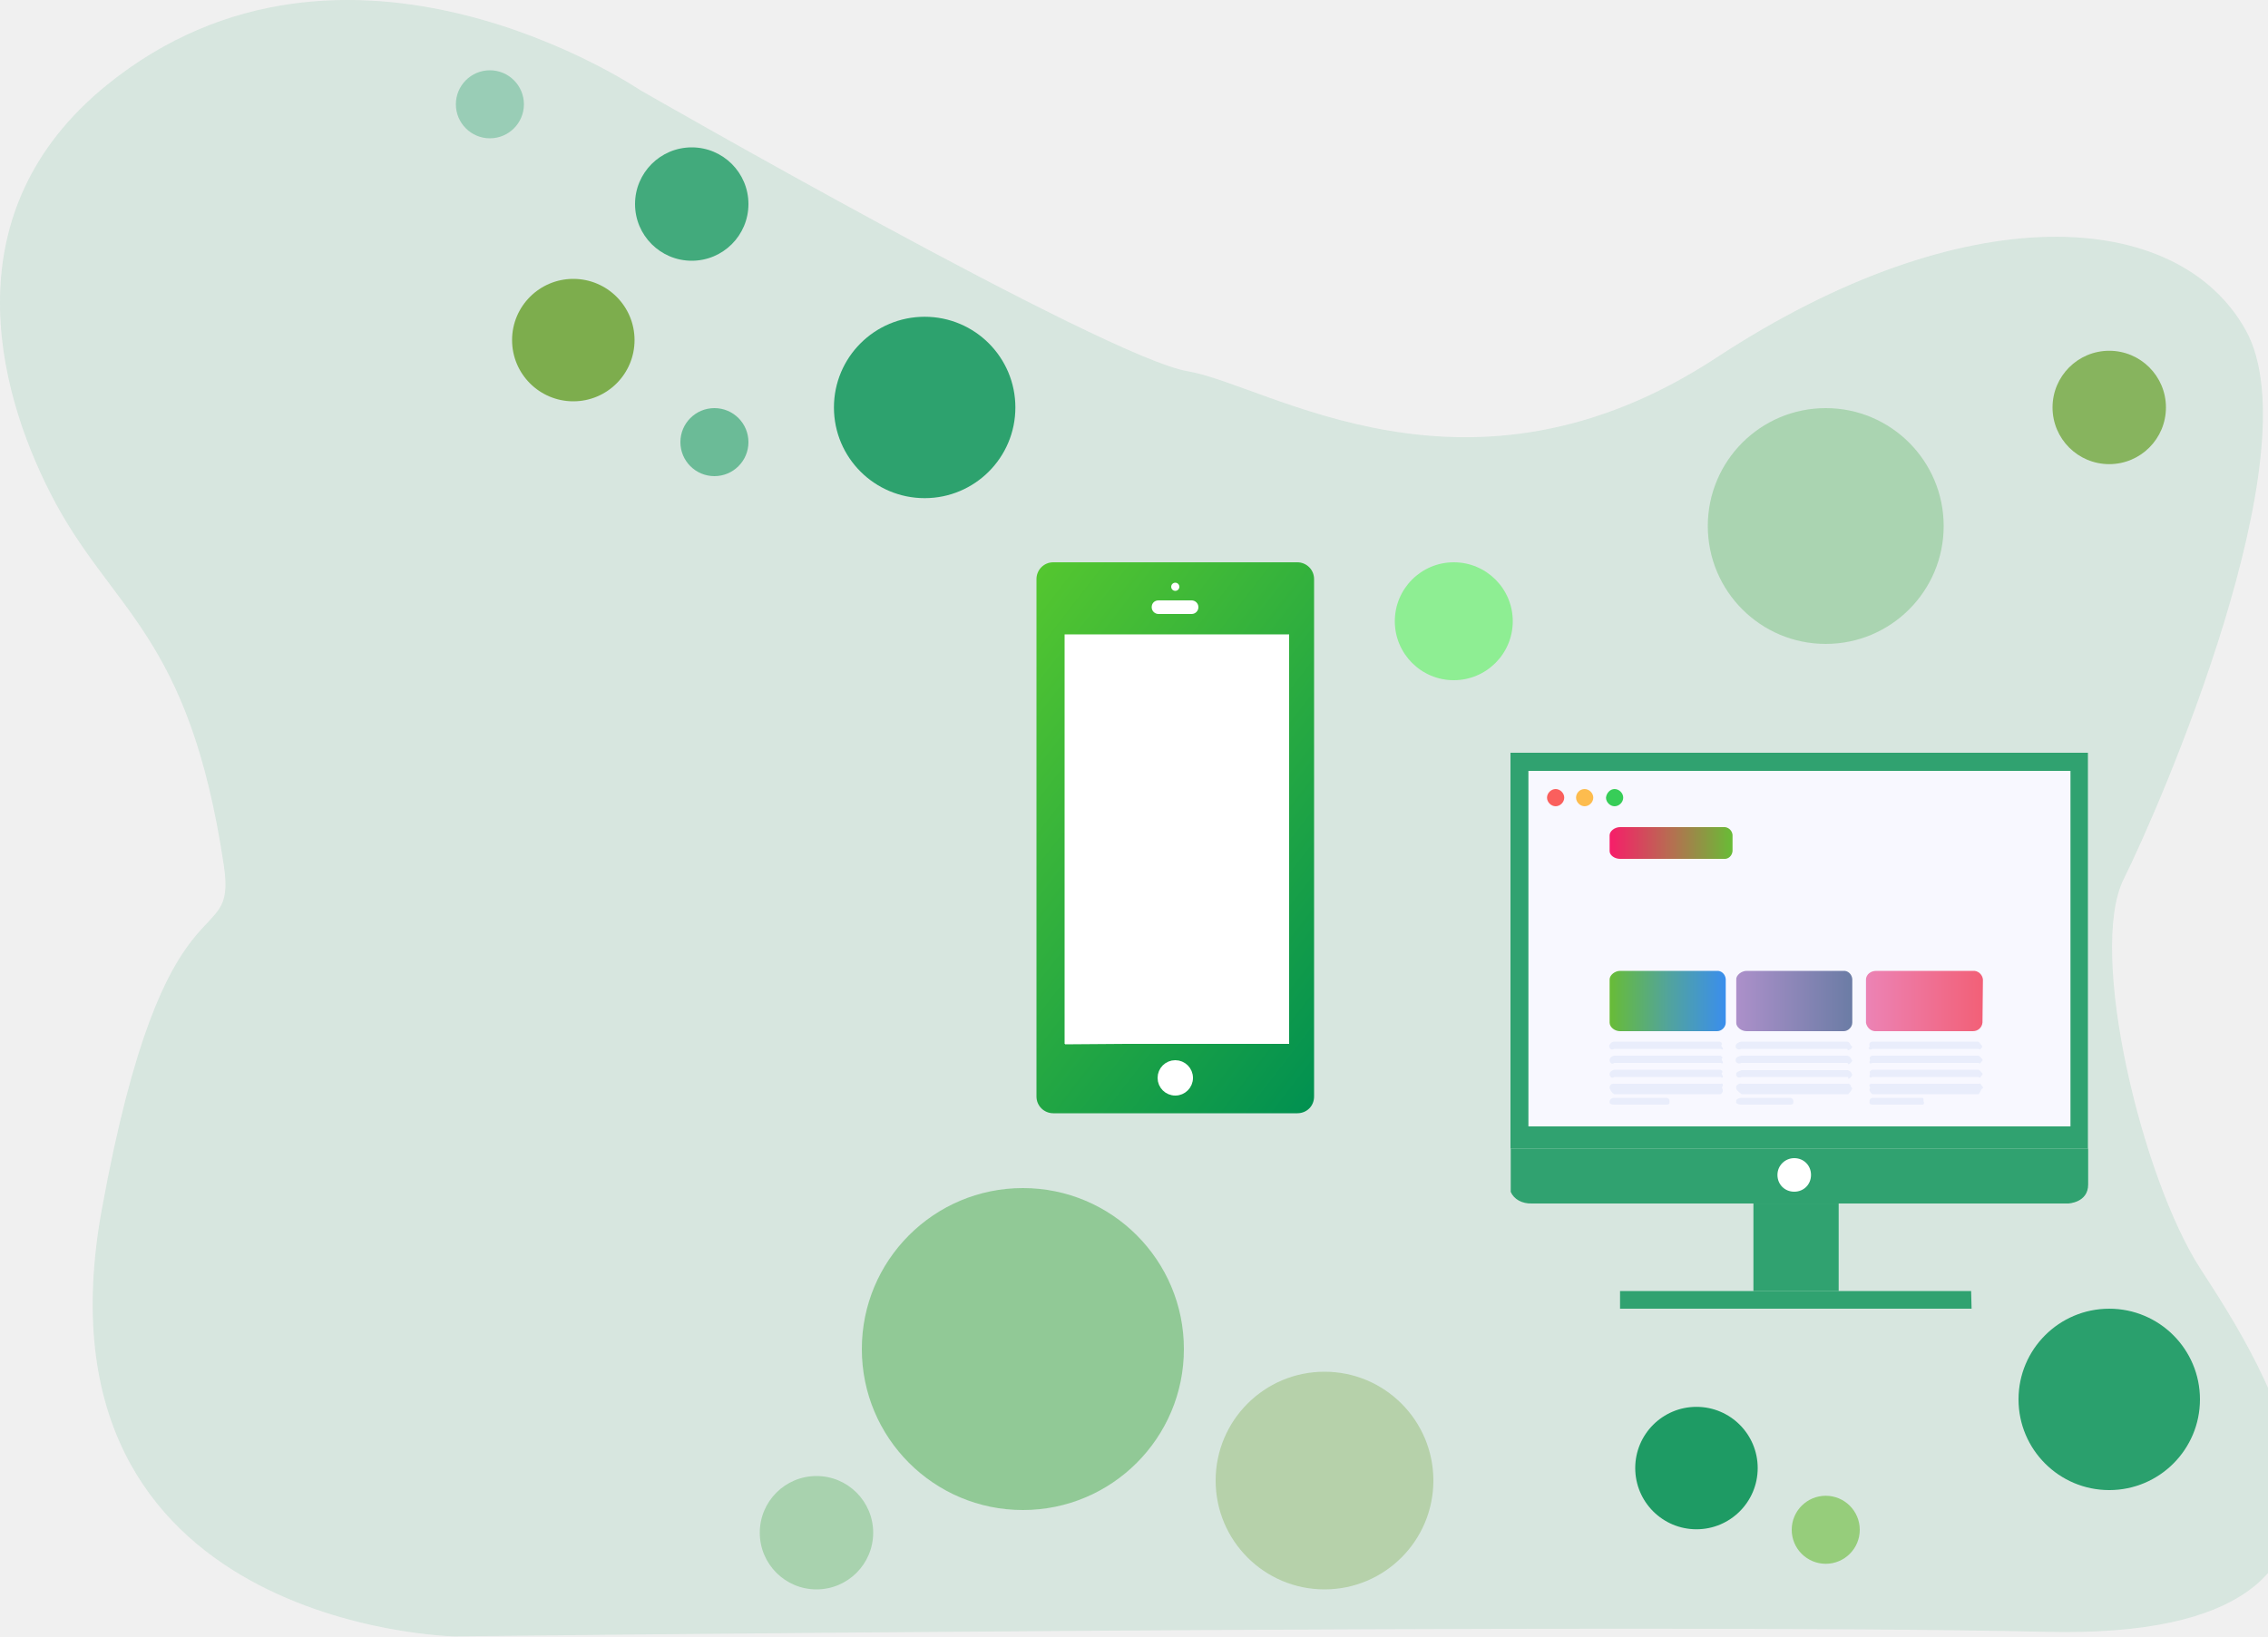
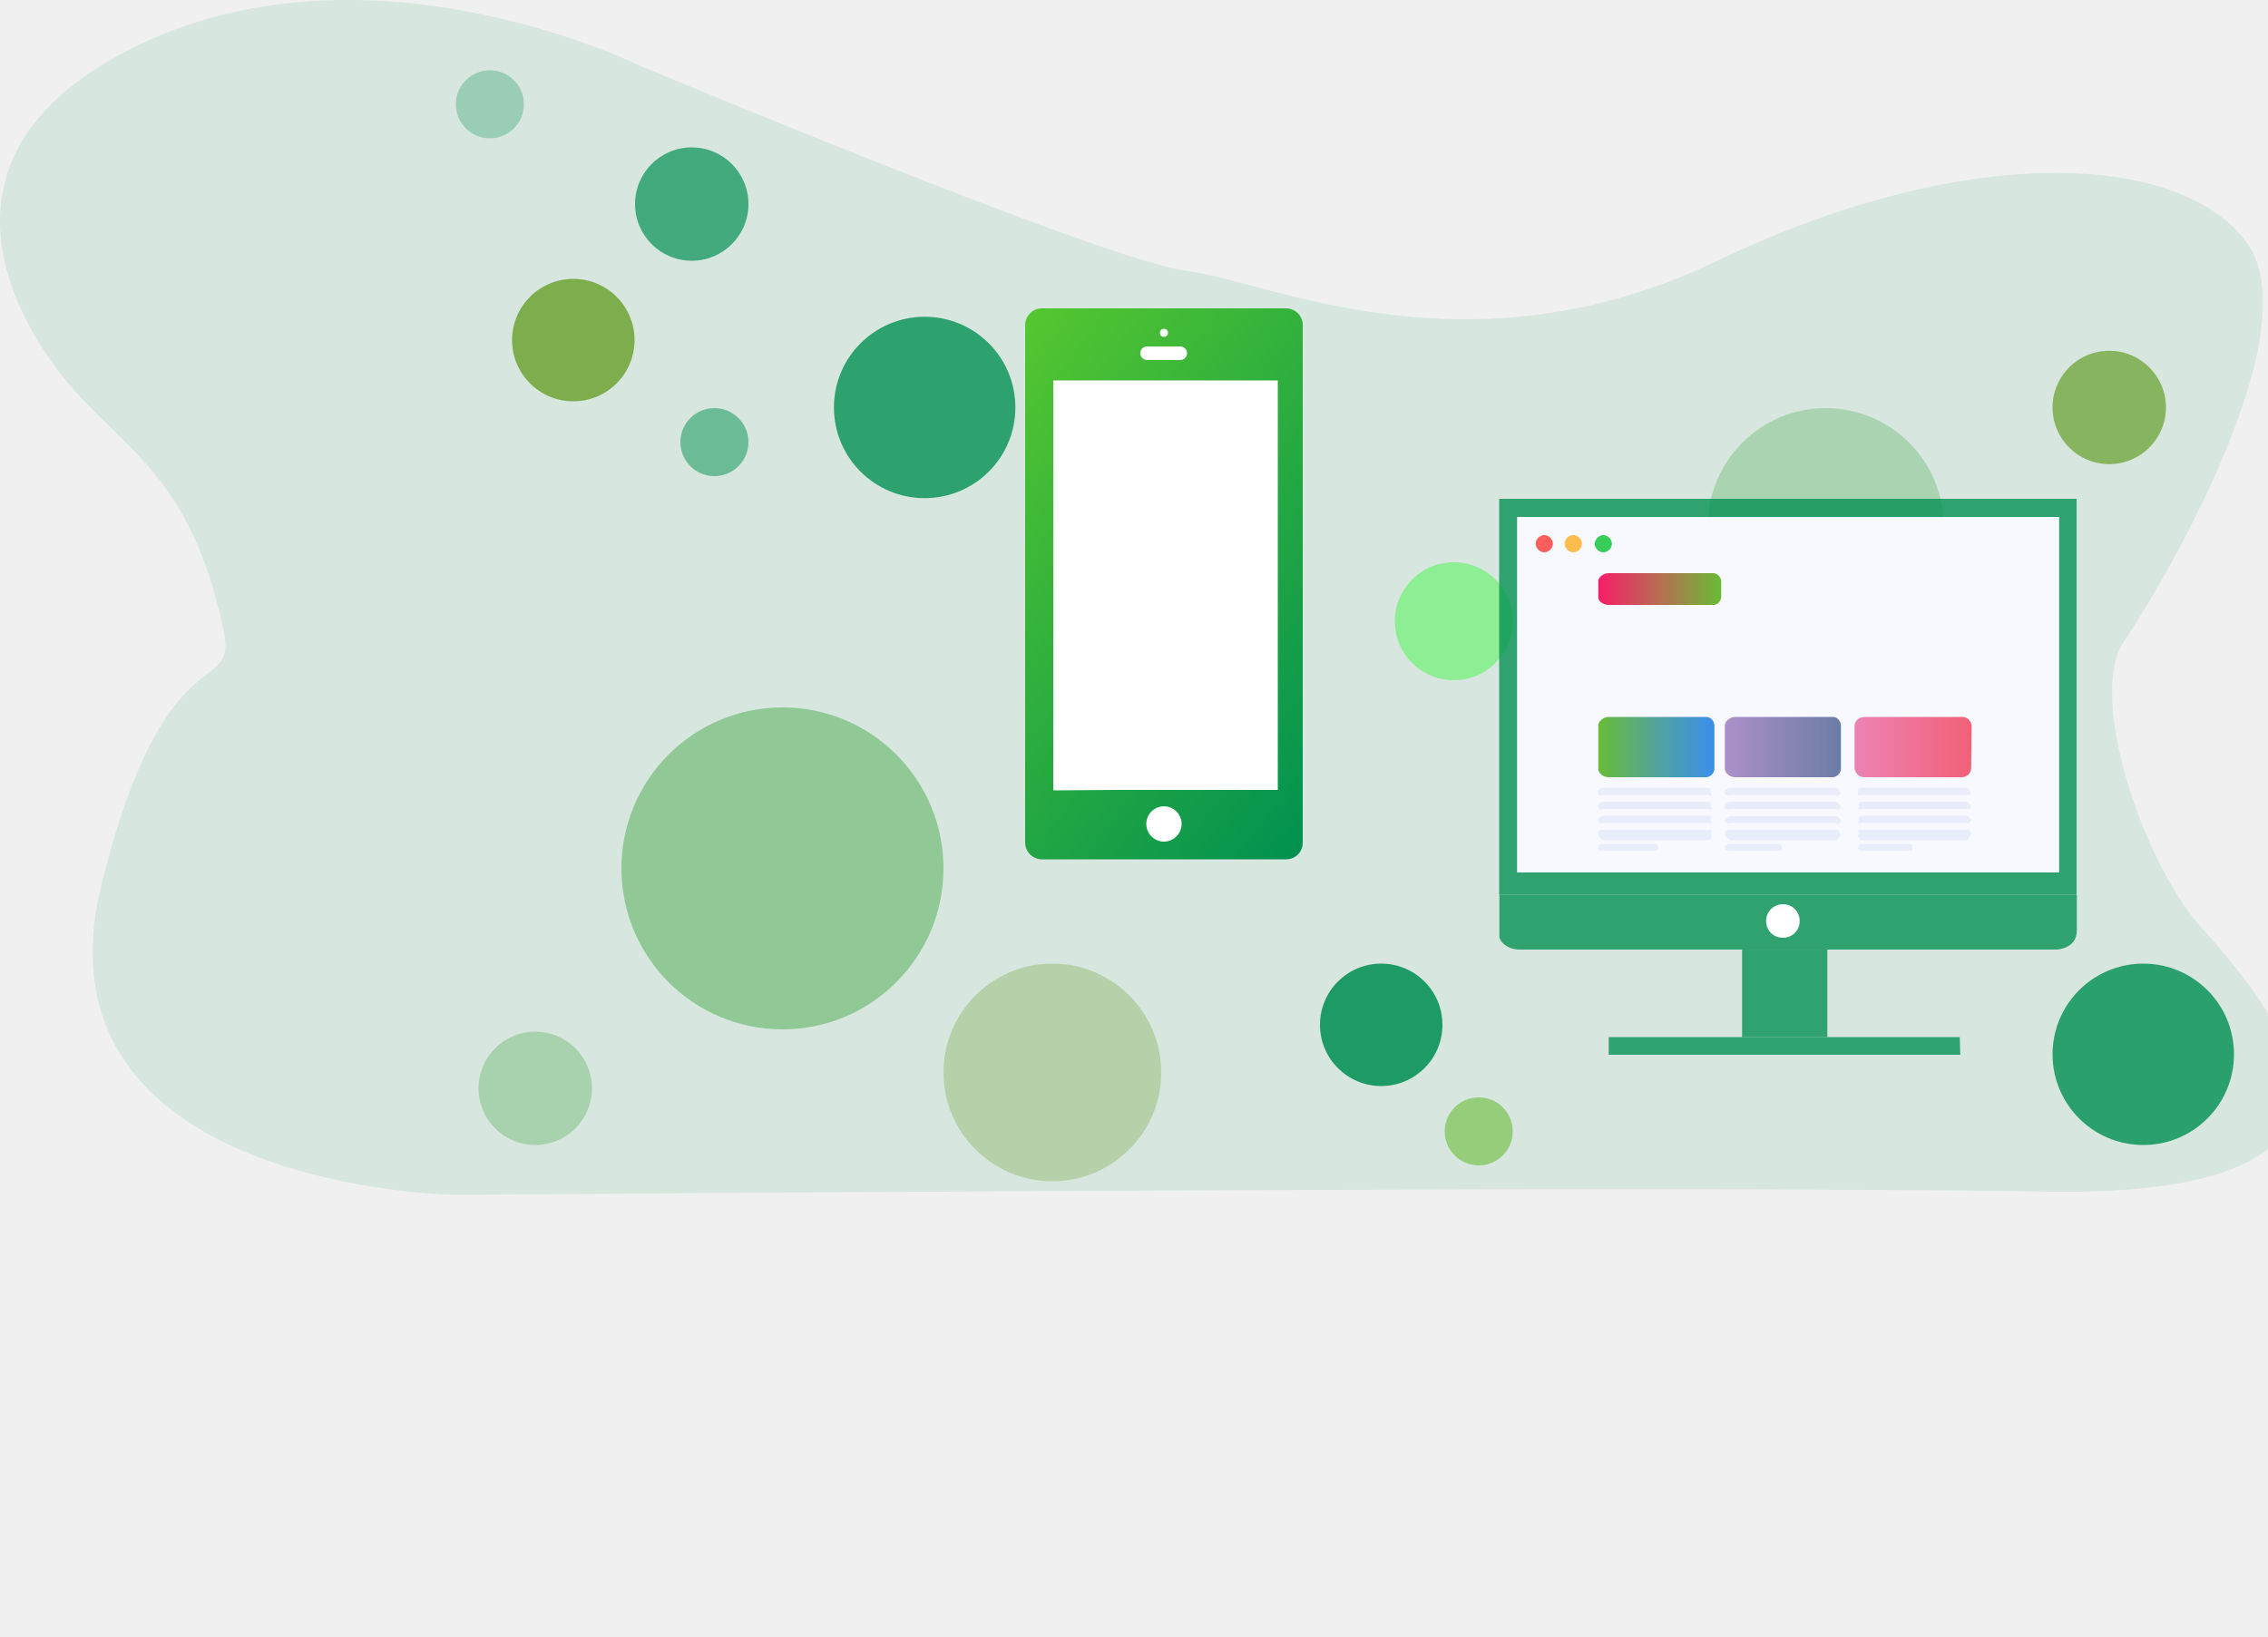
<svg xmlns="http://www.w3.org/2000/svg" xmlns:xlink="http://www.w3.org/1999/xlink" version="1.1" viewBox="0 0 500 361" width="500" height="361">
  <defs>
    <linearGradient x1="0" x2="1" id="Gradient" gradientUnits="userSpaceOnUse">
      <stop offset="0" stop-color="#f71d69" />
      <stop offset=".499" stop-color="#b66e51" />
      <stop offset="1" stop-color="#68bc36" />
    </linearGradient>
-     <linearGradient id="Obj_Gradient" xlink:href="#Gradient" gradientTransform="translate(354.853 185.9) scale(27.1)" />
+     <linearGradient id="Obj_Gradient" xlink:href="#Gradient" gradientTransform="translate(352.353 129.9) scale(27.1)" />
    <linearGradient x1="0" x2="1" id="Gradient_2" gradientUnits="userSpaceOnUse">
      <stop offset="0" stop-color="#68bc36" />
      <stop offset=".498" stop-color="#52a49b" />
      <stop offset="1" stop-color="#3a8eed" />
    </linearGradient>
-     <linearGradient id="Obj_Gradient_2" xlink:href="#Gradient_2" gradientTransform="translate(354.853 220.7458) scale(25.6)" />
+     <linearGradient id="Obj_Gradient_2" xlink:href="#Gradient_2" gradientTransform="translate(352.353 164.7458) scale(25.6)" />
    <linearGradient x1="0" x2="1" id="Gradient_3" gradientUnits="userSpaceOnUse">
      <stop offset="0" stop-color="#e5a4ed" />
      <stop offset="0" stop-color="#ac90ca" />
      <stop offset="1" stop-color="#6b7ca5" />
    </linearGradient>
-     <linearGradient id="Obj_Gradient_3" xlink:href="#Gradient_3" gradientTransform="translate(382.753 220.7458) scale(25.6)" />
+     <linearGradient id="Obj_Gradient_3" xlink:href="#Gradient_3" gradientTransform="translate(380.253 164.7458) scale(25.6)" />
    <linearGradient x1="0" x2="1" id="Gradient_4" gradientUnits="userSpaceOnUse">
      <stop offset="0" stop-color="#e5a4ed" />
      <stop offset="0" stop-color="#ec83b5" />
      <stop offset="1" stop-color="#f26077" />
    </linearGradient>
-     <linearGradient id="Obj_Gradient_4" xlink:href="#Gradient_4" gradientTransform="translate(411.353 220.75) scale(25.8)" />
+     <linearGradient id="Obj_Gradient_4" xlink:href="#Gradient_4" gradientTransform="translate(408.853 164.75) scale(25.8)" />
    <linearGradient x1="0" x2="1" id="Gradient_5" gradientUnits="userSpaceOnUse">
      <stop offset="0" stop-color="#8efa00" />
      <stop offset="0" stop-color="#55c72f" />
      <stop offset="1" stop-color="#009051" />
    </linearGradient>
-     <linearGradient id="Obj_Gradient_5" xlink:href="#Gradient_5" gradientTransform="translate(210.596 147.0114) rotate(37.88474) scale(122.9121)" />
+     <linearGradient id="Obj_Gradient_5" xlink:href="#Gradient_5" gradientTransform="translate(208.096 91.01138) rotate(37.88474) scale(122.9121)" />
  </defs>
-   <g id="Canvas_1" fill-opacity="1" stroke-dasharray="none" stroke-opacity="1" stroke="none" fill="none">
+   <g id="Canvas_1" stroke-dasharray="none" fill="none" stroke-opacity="1" fill-opacity="1" stroke="none">
    <g id="Canvas_1_Layer_1">
      <g id="Group_2">
        <g id="Group_3">
          <g id="Graphic_18">
-             <path d="M 49.351 190.855 C 41.673 139.355 24.421 134.855 11.158 108.855 C -.909 85.255 -10.582 46.555 23.424 18.855 C 76.277 -24.145 141.096 19.855 141.096 19.855 C 141.096 19.855 243.81 78.855 261.76 81.855 C 279.71 84.855 323.588 114.855 378.435 78.855 C 433.283 42.855 480.152 45.855 495.111 72.855 C 510.069 99.855 476.163 177.855 468.186 193.855 C 460.208 209.855 472.174 259.855 485.138 279.855 C 498.102 299.855 538.989 361.855 451.233 359.855 C 363.477 357.855 100.21 360.855 100.21 360.855 C 100.21 360.855 5.673 359.055 22.426 266.855 C 36.388 189.855 52.343 210.855 49.351 190.855 Z" fill="#009051" fill-opacity=".107" />
+             <path d="M 49.351 139.364 C 41.673 101.759 24.421 98.473 11.158 79.487 C -.909 62.254 -10.582 33.995 23.424 13.768 C 76.277 -17.631 141.096 14.498 141.096 14.498 C 141.096 14.498 243.81 57.581 261.76 59.772 C 279.71 61.962 323.588 83.868 378.435 57.581 C 433.283 31.293 480.152 33.484 495.111 53.2 C 510.069 72.915 476.163 129.872 468.186 141.555 C 460.208 153.238 472.174 189.749 485.138 204.353 C 498.102 218.957 538.989 264.23 451.233 262.77 C 363.477 261.309 100.21 263.5 100.21 263.5 C 100.21 263.5 5.673 262.186 22.426 194.86 C 36.388 138.634 52.343 153.969 49.351 139.364 Z" fill="#009051" fill-opacity=".107" />
          </g>
          <g id="Graphic_17">
            <circle cx="203.849" cy="89.855" r="20" fill="#009051" fill-opacity=".791" />
          </g>
          <g id="Graphic_16">
            <circle cx="126.391" cy="75" r="13.5" fill="#4e8f00" fill-opacity=".656" />
          </g>
          <g id="Graphic_15">
            <circle cx="157.5" cy="97.5" r="7.5" fill="#009051" fill-opacity=".5" />
          </g>
          <g id="Graphic_14">
-             <circle cx="465" cy="308.602" r="20" fill="#009051" fill-opacity=".801" />
+             <circle cx="472.502" cy="232.502" r="20" fill="#009051" fill-opacity=".801" />
          </g>
          <g id="Graphic_13">
            <circle cx="108" cy="23" r="7.5" fill="#009051" fill-opacity=".286" />
          </g>
          <g id="Graphic_12">
-             <circle cx="225.5" cy="297.5" r="35.5" fill="#008f00" fill-opacity=".326" />
+             <circle cx="172.5" cy="191.5" r="35.5" fill="#008f00" fill-opacity=".326" />
          </g>
          <g id="Graphic_11">
-             <circle cx="292" cy="326.5" r="24" fill="#4e8f00" fill-opacity=".239" />
+             <circle cx="232" cy="236.5" r="24" fill="#4e8f00" fill-opacity=".239" />
          </g>
          <g id="Graphic_10">
            <circle cx="320.5" cy="137" r="13" fill="#00fa00" fill-opacity=".343" />
          </g>
          <g id="Graphic_9">
            <circle cx="402.5" cy="116" r="26" fill="#008f00" fill-opacity=".21" />
          </g>
          <g id="Graphic_8">
            <circle cx="152.5" cy="45" r="12.5" fill="#009051" fill-opacity=".693" />
          </g>
          <g id="Graphic_7">
-             <circle cx="180" cy="338" r="12.5" fill="#008f00" fill-opacity=".221" />
+             <circle cx="118" cy="240.004" r="12.5" fill="#008f00" fill-opacity=".221" />
          </g>
          <g id="Graphic_6">
            <circle cx="465" cy="89.855" r="12.5" fill="#4e8f00" fill-opacity=".58" />
          </g>
          <g id="Graphic_5">
-             <circle cx="374" cy="323.745" r="13.5" fill="#009051" fill-opacity=".856" />
+             <circle cx="304.5" cy="226" r="13.5" fill="#009051" fill-opacity=".856" />
          </g>
          <g id="Graphic_4">
-             <circle cx="402.5" cy="337.355" r="7.5" fill="#68bc36" fill-opacity=".587" />
+             <circle cx="326" cy="249.5" r="7.5" fill="#68bc36" fill-opacity=".587" />
          </g>
        </g>
      </g>
      <g id="Group_19">
        <g id="Group_38">
          <g id="Graphic_67">
-             <path d="M 337.753 265.401 L 455.953 265.401 C 455.953 265.401 460.353 265.246 460.353 261.212 L 460.353 253.3 L 333.053 253.3 L 333.053 262.841 C 333.753 264.47 335.553 265.479 337.753 265.401" fill="#009051" fill-opacity=".774" />
+             <path d="M 335.253 209.401 L 453.453 209.401 C 453.453 209.401 457.853 209.246 457.853 205.212 L 457.853 197.3 L 330.553 197.3 L 330.553 206.841 C 331.253 208.47 333.053 209.479 335.253 209.401" fill="#009051" fill-opacity=".774" />
          </g>
          <g id="Graphic_66">
-             <rect x="333" y="166" width="127.3" height="87.3" fill="#009051" fill-opacity=".774" />
+             <rect x="330.5" y="110" width="127.3" height="87.3" fill="#009051" fill-opacity=".774" />
          </g>
          <g id="Graphic_65">
-             <rect x="386.557" y="265.405" width="18.793" height="19.295" fill="#009051" fill-opacity=".774" />
+             <rect x="384.057" y="209.405" width="18.793" height="19.295" fill="#009051" fill-opacity=".774" />
          </g>
          <g id="Graphic_64">
-             <path d="M 357.153 284.7 L 434.553 284.7 L 434.653 288.6 L 357.153 288.6 Z" fill="#009051" fill-opacity=".774" />
+             <path d="M 354.653 228.7 L 432.053 228.7 L 432.153 232.6 L 354.653 232.6 Z" fill="#009051" fill-opacity=".774" />
          </g>
          <g id="Graphic_63">
-             <path d="M 395.553 255.4 C 397.653 255.4 399.253 257 399.253 259.1 C 399.253 261.2 397.653 262.8 395.553 262.8 C 393.453 262.8 391.853 261.2 391.853 259.1 C 391.853 257 393.553 255.4 395.553 255.4" fill="white" />
+             <path d="M 393.053 199.4 C 395.153 199.4 396.753 201 396.753 203.1 C 396.753 205.2 395.153 206.8 393.053 206.8 C 390.953 206.8 389.353 205.2 389.353 203.1 C 389.353 201 391.053 199.4 393.053 199.4" fill="white" />
          </g>
          <g id="Graphic_62">
-             <rect x="336.953" y="170" width="119.5" height="78.4" fill="#f8f8ff" />
+             <rect x="334.453" y="114" width="119.5" height="78.4" fill="#f8f8ff" />
          </g>
          <g id="Graphic_61">
-             <path d="M 342.953 174 C 343.953 174 344.853 174.9 344.853 175.9 C 344.853 176.9 343.953 177.8 342.953 177.8 C 341.953 177.8 341.053 176.9 341.053 175.9 C 341.053 174.9 341.953 174 342.953 174" fill="#fa5f5d" />
+             <path d="M 340.453 118 C 341.453 118 342.353 118.9 342.353 119.9 C 342.353 120.9 341.453 121.8 340.453 121.8 C 339.453 121.8 338.553 120.9 338.553 119.9 C 338.553 118.9 339.453 118 340.453 118" fill="#fa5f5d" />
          </g>
          <g id="Graphic_60">
-             <path d="M 349.353 174 C 350.353 174 351.253 174.9 351.253 175.9 C 351.253 176.9 350.353 177.8 349.353 177.8 C 348.353 177.8 347.453 176.9 347.453 175.9 C 347.453 174.9 348.253 174 349.353 174" fill="#fdbc4e" />
+             <path d="M 346.853 118 C 347.853 118 348.753 118.9 348.753 119.9 C 348.753 120.9 347.853 121.8 346.853 121.8 C 345.853 121.8 344.953 120.9 344.953 119.9 C 344.953 118.9 345.753 118 346.853 118" fill="#fdbc4e" />
          </g>
          <g id="Graphic_59">
-             <path d="M 355.953 174 C 356.953 174 357.853 174.9 357.853 175.9 C 357.853 176.9 356.953 177.8 355.953 177.8 C 354.953 177.8 354.053 176.9 354.053 175.9 C 354.153 174.9 354.953 174 355.953 174" fill="#37cd58" />
+             <path d="M 353.453 118 C 354.453 118 355.353 118.9 355.353 119.9 C 355.353 120.9 354.453 121.8 353.453 121.8 C 352.453 121.8 351.553 120.9 351.553 119.9 C 351.653 118.9 352.453 118 353.453 118" fill="#37cd58" />
          </g>
          <g id="Graphic_58">
-             <path d="M 381.953 187.7 C 381.853 188.7 381.053 189.5 380.053 189.4 L 357.153 189.4 C 355.953 189.4 354.853 188.6 354.853 187.7 L 354.853 184.2 C 354.853 183.3 355.953 182.4 357.153 182.4 L 379.953 182.4 C 380.953 182.3 381.853 183.1 381.953 184.1 L 381.953 184.2 L 381.953 187.7 Z" fill="url(#Obj_Gradient)" />
+             <path d="M 379.453 131.7 C 379.353 132.7 378.553 133.5 377.553 133.4 L 354.653 133.4 C 353.453 133.4 352.353 132.6 352.353 131.7 L 352.353 128.2 C 352.353 127.3 353.453 126.4 354.653 126.4 L 377.453 126.4 C 378.453 126.3 379.353 127.1 379.453 128.1 L 379.453 128.2 L 379.453 131.7 Z" fill="url(#Obj_Gradient)" />
          </g>
          <g id="Graphic_57" />
          <g id="Graphic_56">
-             <path d="M 380.453 225.5 C 380.453 226.5 379.553 227.4 378.553 227.4 L 357.153 227.4 C 355.953 227.4 354.853 226.5 354.853 225.5 L 354.853 216 C 354.853 215 356.053 214.1 357.153 214.1 L 378.453 214.1 C 379.453 214 380.353 214.8 380.453 215.9 L 380.453 216 L 380.453 225.5 Z" fill="url(#Obj_Gradient_2)" />
+             <path d="M 377.953 169.5 C 377.953 170.5 377.053 171.4 376.053 171.4 L 354.653 171.4 C 353.453 171.4 352.353 170.5 352.353 169.5 L 352.353 160 C 352.353 159 353.553 158.1 354.653 158.1 L 375.953 158.1 C 376.953 158 377.853 158.8 377.953 159.9 L 377.953 160 L 377.953 169.5 Z" fill="url(#Obj_Gradient_2)" />
          </g>
          <g id="Graphic_55">
-             <path d="M 408.353 225.5 C 408.353 226.5 407.453 227.4 406.453 227.4 L 385.053 227.4 C 383.853 227.4 382.753 226.5 382.753 225.5 L 382.753 216 C 382.753 215 383.953 214.1 385.053 214.1 L 406.353 214.1 C 407.353 214 408.253 214.8 408.353 215.9 L 408.353 216 L 408.353 225.5 Z" fill="url(#Obj_Gradient_3)" />
+             <path d="M 405.853 169.5 C 405.853 170.5 404.953 171.4 403.953 171.4 L 382.553 171.4 C 381.353 171.4 380.253 170.5 380.253 169.5 L 380.253 160 C 380.253 159 381.453 158.1 382.553 158.1 L 403.853 158.1 C 404.853 158 405.753 158.8 405.853 159.9 L 405.853 160 L 405.853 169.5 Z" fill="url(#Obj_Gradient_3)" />
          </g>
          <g id="Graphic_54">
-             <path d="M 437.053 225.5 C 436.953 226.6 436.053 227.4 434.953 227.4 L 413.653 227.4 C 412.453 227.5 411.553 226.6 411.353 225.5 L 411.353 216 C 411.453 214.8 412.453 214.1 413.653 214.1 L 434.953 214.1 C 436.053 214 437.053 214.9 437.153 216 Z" fill="url(#Obj_Gradient_4)" />
+             <path d="M 434.553 169.5 C 434.453 170.6 433.553 171.4 432.453 171.4 L 411.153 171.4 C 409.953 171.5 409.053 170.6 408.853 169.5 L 408.853 160 C 408.953 158.8 409.953 158.1 411.153 158.1 L 432.453 158.1 C 433.553 158 434.553 158.9 434.653 160 Z" fill="url(#Obj_Gradient_4)" />
          </g>
          <g id="Graphic_53">
-             <path d="M 408.353 230.9 C 408.153 231.3 407.853 231.5 407.453 231.6 C 407.353 231.6 407.353 231.6 407.253 231.3 L 383.853 231.3 C 383.353 231.6 382.653 231.3 382.653 230.9 L 382.653 230.6 C 382.653 230.2 383.353 229.8 383.853 229.7 L 407.253 229.7 C 407.653 229.8 407.853 230.1 407.953 230.4 C 407.953 230.5 407.953 230.5 408.153 230.6 Z" fill="#e9edfb" />
+             <path d="M 405.853 174.9 C 405.653 175.3 405.353 175.5 404.953 175.6 C 404.853 175.6 404.853 175.6 404.753 175.3 L 381.353 175.3 C 380.853 175.6 380.153 175.3 380.153 174.9 L 380.153 174.6 C 380.153 174.2 380.853 173.8 381.353 173.7 L 404.753 173.7 C 405.153 173.8 405.353 174.1 405.453 174.4 C 405.453 174.5 405.453 174.5 405.653 174.6 Z" fill="#e9edfb" />
          </g>
          <g id="Graphic_52">
-             <path d="M 408.353 233.9 C 408.153 234.3 407.853 234.6 407.453 234.7 C 407.453 234.7 407.353 234.7 407.353 234.4 L 383.853 234.4 C 383.353 234.7 382.653 234.4 382.653 233.9 L 382.653 233.6 C 382.653 233.2 383.353 232.9 383.853 232.8 L 407.253 232.8 C 407.653 232.9 408.053 233.2 408.153 233.6 Z" fill="#e9edfb" />
+             <path d="M 405.853 177.9 C 405.653 178.3 405.353 178.6 404.953 178.7 C 404.953 178.7 404.853 178.7 404.853 178.4 L 381.353 178.4 C 380.853 178.7 380.153 178.4 380.153 177.9 L 380.153 177.6 C 380.153 177.2 380.853 176.9 381.353 176.8 L 404.753 176.8 C 405.153 176.9 405.553 177.2 405.653 177.6 Z" fill="#e9edfb" />
          </g>
          <g id="Graphic_51">
-             <path d="M 408.353 237 C 408.153 237.5 407.853 237.8 407.453 237.9 C 407.453 237.7 407.453 237.7 407.453 237.5 L 383.953 237.5 C 383.553 237.7 383.053 237.7 382.853 237.3 C 382.753 237.2 382.753 237.1 382.753 237.1 L 382.753 236.8 C 382.753 236.4 383.453 236.2 383.953 236 L 407.353 236 C 407.753 236.1 408.153 236.4 408.253 236.8 Z" fill="#e9edfb" />
+             <path d="M 405.853 181 C 405.653 181.5 405.353 181.8 404.953 181.9 C 404.953 181.7 404.953 181.7 404.953 181.5 L 381.453 181.5 C 381.053 181.7 380.553 181.7 380.353 181.3 C 380.253 181.2 380.253 181.1 380.253 181.1 L 380.253 180.8 C 380.253 180.4 380.953 180.2 381.453 180 L 404.853 180 C 405.253 180.1 405.653 180.4 405.753 180.8 Z" fill="#e9edfb" />
          </g>
          <g id="Graphic_50">
-             <path d="M 408.353 240 C 408.153 240.5 407.853 240.9 407.453 241.3 L 383.953 241.3 C 383.453 240.9 382.753 240.4 382.753 240 L 382.753 239.7 C 382.753 239.3 383.453 238.8 383.953 239 L 407.353 239 C 407.653 238.9 407.953 239.2 408.053 239.5 C 408.053 239.6 408.053 239.7 408.053 239.7 C 408.053 239.7 408.053 239.7 408.253 239.8 Z" fill="#e9edfb" />
+             <path d="M 405.853 184 C 405.653 184.5 405.353 184.9 404.953 185.3 L 381.453 185.3 C 380.953 184.9 380.253 184.4 380.253 184 L 380.253 183.7 C 380.253 183.3 380.953 182.8 381.453 183 L 404.853 183 C 405.153 182.9 405.453 183.2 405.553 183.5 C 405.553 183.6 405.553 183.7 405.553 183.7 C 405.553 183.7 405.553 183.7 405.753 183.8 Z" fill="#e9edfb" />
          </g>
          <g id="Graphic_49">
-             <path d="M 395.353 243.1 C 395.353 243.5 395.153 243.6 394.653 243.6 L 383.853 243.6 C 383.353 243.6 382.753 243.4 382.753 243.1 L 382.753 242.8 C 382.753 242.4 383.353 242.1 383.853 242.1 L 394.653 242.1 C 395.053 242.1 395.353 242.4 395.353 242.8 Z" fill="#e9edfb" />
+             <path d="M 392.853 187.1 C 392.853 187.5 392.653 187.6 392.153 187.6 L 381.353 187.6 C 380.853 187.6 380.253 187.4 380.253 187.1 L 380.253 186.8 C 380.253 186.4 380.853 186.1 381.353 186.1 L 392.153 186.1 C 392.553 186.1 392.853 186.4 392.853 186.8 Z" fill="#e9edfb" />
          </g>
          <g id="Graphic_48">
-             <path d="M 437.053 230.9 C 436.553 231.3 436.653 231.6 436.153 231.3 L 412.753 231.3 C 412.353 231.6 411.953 231.4 411.953 231 C 411.953 231 411.953 231 412.153 230.9 L 412.153 230.6 C 411.953 230.2 412.253 229.8 412.653 229.7 L 436.053 229.7 C 436.553 229.9 436.453 230.2 436.953 230.6 L 436.953 230.9 Z" fill="#e9edfb" />
+             <path d="M 434.553 174.9 C 434.053 175.3 434.153 175.6 433.653 175.3 L 410.253 175.3 C 409.853 175.6 409.453 175.4 409.453 175 C 409.453 175 409.453 175 409.653 174.9 L 409.653 174.6 C 409.453 174.2 409.753 173.8 410.153 173.7 L 433.553 173.7 C 434.053 173.9 433.953 174.2 434.453 174.6 L 434.453 174.9 Z" fill="#e9edfb" />
          </g>
          <g id="Graphic_47">
-             <path d="M 437.053 233.9 C 436.553 234.3 436.653 234.7 436.153 234.4 L 412.753 234.4 C 412.253 234.7 411.953 234.4 412.253 233.9 L 412.253 233.6 C 412.053 233.2 412.353 232.9 412.753 232.8 L 436.153 232.8 C 436.653 233 436.553 233.2 437.053 233.6 Z" fill="#e9edfb" />
+             <path d="M 434.553 177.9 C 434.053 178.3 434.153 178.7 433.653 178.4 L 410.253 178.4 C 409.753 178.7 409.453 178.4 409.753 177.9 L 409.753 177.6 C 409.553 177.2 409.853 176.9 410.253 176.8 L 433.653 176.8 C 434.153 177 434.053 177.2 434.553 177.6 Z" fill="#e9edfb" />
          </g>
          <g id="Graphic_46">
-             <path d="M 437.053 237 C 436.553 237.4 436.653 237.9 436.153 237.5 L 412.753 237.5 C 412.253 237.8 411.953 237.5 412.253 237 L 412.253 236.7 C 412.053 236.3 412.353 236.1 412.753 235.9 L 436.153 235.9 C 436.653 236.1 436.553 236.3 437.053 236.7 Z" fill="#e9edfb" />
+             <path d="M 434.553 181 C 434.053 181.4 434.153 181.9 433.653 181.5 L 410.253 181.5 C 409.753 181.8 409.453 181.5 409.753 181 L 409.753 180.7 C 409.553 180.3 409.853 180.1 410.253 179.9 L 433.653 179.9 C 434.153 180.1 434.053 180.3 434.553 180.7 Z" fill="#e9edfb" />
          </g>
          <g id="Graphic_45">
-             <path d="M 437.053 240 C 436.553 240.4 436.653 240.9 436.153 241.3 L 412.753 241.3 C 412.253 240.8 411.953 240.4 412.253 240 L 412.253 239.7 C 412.053 239.5 412.053 239.2 412.253 239.1 C 412.453 239 412.553 238.9 412.753 239 L 436.253 239 C 436.753 238.8 436.653 239.3 437.153 239.7 L 437.153 240 Z" fill="#e9edfb" />
+             <path d="M 434.553 184 C 434.053 184.4 434.153 184.9 433.653 185.3 L 410.253 185.3 C 409.753 184.8 409.453 184.4 409.753 184 L 409.753 183.7 C 409.553 183.5 409.553 183.2 409.753 183.1 C 409.953 183 410.053 182.9 410.253 183 L 433.753 183 C 434.253 182.8 434.153 183.3 434.653 183.7 L 434.653 184 Z" fill="#e9edfb" />
          </g>
          <g id="Graphic_44">
-             <path d="M 424.153 243.1 C 424.153 243.5 424.153 243.6 423.753 243.6 L 412.853 243.6 C 412.353 243.6 412.153 243.4 412.153 243.1 L 412.153 242.8 C 412.153 242.4 412.453 242.1 412.853 242.1 L 423.653 242.1 C 424.153 242.1 424.053 242.4 424.053 242.8 Z" fill="#e9edfb" />
+             <path d="M 421.653 187.1 C 421.653 187.5 421.653 187.6 421.253 187.6 L 410.353 187.6 C 409.853 187.6 409.653 187.4 409.653 187.1 L 409.653 186.8 C 409.653 186.4 409.953 186.1 410.353 186.1 L 421.153 186.1 C 421.653 186.1 421.553 186.4 421.553 186.8 Z" fill="#e9edfb" />
          </g>
          <g id="Graphic_43">
-             <path d="M 379.653 230.9 C 379.953 231.3 379.853 231.6 379.353 231.3 L 355.853 231.3 C 355.553 231.5 355.153 231.5 354.953 231.2 C 354.853 231.1 354.853 231 354.753 230.9 L 354.753 230.6 C 354.953 230.1 355.253 229.8 355.753 229.7 L 379.153 229.7 C 379.653 229.9 379.753 230.2 379.453 230.6 Z" fill="#e9edfb" />
+             <path d="M 377.153 174.9 C 377.453 175.3 377.353 175.6 376.853 175.3 L 353.353 175.3 C 353.053 175.5 352.653 175.5 352.453 175.2 C 352.353 175.1 352.353 175 352.253 174.9 L 352.253 174.6 C 352.453 174.1 352.753 173.8 353.253 173.7 L 376.653 173.7 C 377.153 173.9 377.253 174.2 376.953 174.6 Z" fill="#e9edfb" />
          </g>
          <g id="Graphic_42">
-             <path d="M 379.653 233.9 C 379.953 234.3 379.853 234.7 379.353 234.4 L 355.853 234.4 C 355.353 234.8 354.953 234.4 354.853 233.9 L 354.853 233.6 C 354.953 233.2 355.353 232.9 355.853 232.8 L 379.253 232.8 C 379.753 233 379.853 233.2 379.553 233.6 Z" fill="#e9edfb" />
+             <path d="M 377.153 177.9 C 377.453 178.3 377.353 178.7 376.853 178.4 L 353.353 178.4 C 352.853 178.8 352.453 178.4 352.353 177.9 L 352.353 177.6 C 352.453 177.2 352.853 176.9 353.353 176.8 L 376.753 176.8 C 377.253 177 377.353 177.2 377.053 177.6 Z" fill="#e9edfb" />
          </g>
          <g id="Graphic_41">
-             <path d="M 379.653 237 C 379.953 237.4 379.853 237.9 379.353 237.5 L 355.853 237.5 C 355.353 237.9 354.953 237.5 354.853 237 L 354.853 236.7 C 354.953 236.3 355.353 236.1 355.853 235.9 L 379.253 235.9 C 379.753 236.1 379.853 236.3 379.553 236.7 Z" fill="#e9edfb" />
+             <path d="M 377.153 181 C 377.453 181.4 377.353 181.9 376.853 181.5 L 353.353 181.5 C 352.853 181.9 352.453 181.5 352.353 181 L 352.353 180.7 C 352.453 180.3 352.853 180.1 353.353 179.9 L 376.753 179.9 C 377.253 180.1 377.353 180.3 377.053 180.7 Z" fill="#e9edfb" />
          </g>
          <g id="Graphic_40">
-             <path d="M 372.653 239 L 379.353 239 C 379.853 238.8 379.953 239.3 379.653 239.7 L 379.653 240 C 379.953 240.4 379.853 240.9 379.353 241.3 L 355.853 241.3 C 355.353 241 355.053 240.5 354.853 240 L 354.853 239.7 C 354.953 239.2 355.353 238.9 355.853 239 L 372.653 239" fill="#e9edfb" />
+             <path d="M 370.153 183 L 376.853 183 C 377.353 182.8 377.453 183.3 377.153 183.7 L 377.153 184 C 377.453 184.4 377.353 184.9 376.853 185.3 L 353.353 185.3 C 352.853 185 352.553 184.5 352.353 184 L 352.353 183.7 C 352.453 183.2 352.853 182.9 353.353 183 L 370.153 183" fill="#e9edfb" />
          </g>
          <g id="Graphic_39">
-             <path d="M 368.053 243.1 C 368.053 243.5 367.853 243.6 367.353 243.6 L 355.753 243.6 C 355.253 243.6 354.853 243.4 354.853 243.1 L 354.853 242.8 C 354.953 242.4 355.353 242.1 355.753 242.1 L 367.353 242.1 C 367.753 242.1 368.053 242.4 368.053 242.7 C 368.053 242.7 368.053 242.7 368.053 242.8 Z" fill="#e9edfb" />
+             <path d="M 365.553 187.1 C 365.553 187.5 365.353 187.6 364.853 187.6 L 353.253 187.6 C 352.753 187.6 352.353 187.4 352.353 187.1 L 352.353 186.8 C 352.453 186.4 352.853 186.1 353.253 186.1 L 364.853 186.1 C 365.253 186.1 365.553 186.4 365.553 186.7 C 365.553 186.7 365.553 186.7 365.553 186.8 Z" fill="#e9edfb" />
          </g>
        </g>
        <g id="Group_20">
          <g id="Graphic_27">
-             <path d="M 289.7 241.8 C 289.7 243.9 288.1 245.5 286 245.5 L 232.2 245.5 C 230.2 245.5 228.5 243.9 228.5 241.8 L 228.5 127.7 C 228.5 125.7 230.1 124 232.2 124 L 286 124 C 288 124 289.7 125.6 289.7 127.7 Z" fill="url(#Obj_Gradient_5)" />
+             <path d="M 287.2 185.8 C 287.2 187.9 285.6 189.5 283.5 189.5 L 229.7 189.5 C 227.7 189.5 226 187.9 226 185.8 L 226 71.7 C 226 69.7 227.6 68 229.7 68 L 283.5 68 C 285.5 68 287.2 69.6 287.2 71.7 Z" fill="url(#Obj_Gradient_5)" />
          </g>
          <g id="Graphic_26">
-             <rect x="234.7" y="139.9" width="49.5" height="90.3" fill="white" />
+             <rect x="232.2" y="83.9" width="49.5" height="90.3" fill="white" />
          </g>
          <g id="Graphic_25">
-             <path d="M 234.8 230.3 L 234.8 140.1 L 268.1 140 L 248.3 230.2 Z" fill="white" />
+             <path d="M 232.3 174.3 L 232.3 84.1 L 265.6 84 L 245.8 174.2 Z" fill="white" />
          </g>
          <g id="Graphic_24">
-             <path d="M 255.4 132.9 L 262.7 132.9 C 263.2 132.9 263.7 133.3 263.7 133.9 C 263.7 134.4 263.3 134.9 262.7 134.9 L 255.4 134.9 C 254.9 134.9 254.4 134.5 254.4 133.9 C 254.4 133.3 254.8 132.9 255.4 132.9 Z" fill="white" />
-             <path d="M 255.4 132.9 L 262.7 132.9 C 263.2 132.9 263.7 133.3 263.7 133.9 C 263.7 134.4 263.3 134.9 262.7 134.9 L 255.4 134.9 C 254.9 134.9 254.4 134.5 254.4 133.9 C 254.4 133.3 254.8 132.9 255.4 132.9 Z" stroke="white" stroke-linecap="butt" stroke-linejoin="round" stroke-width="1" />
+             <path d="M 252.9 76.9 L 260.2 76.9 C 260.7 76.9 261.2 77.3 261.2 77.9 C 261.2 78.4 260.8 78.9 260.2 78.9 L 252.9 78.9 C 252.4 78.9 251.9 78.5 251.9 77.9 C 251.9 77.3 252.3 76.9 252.9 76.9 Z" fill="white" />
+             <path d="M 252.9 76.9 L 260.2 76.9 C 260.7 76.9 261.2 77.3 261.2 77.9 C 261.2 78.4 260.8 78.9 260.2 78.9 L 252.9 78.9 C 252.4 78.9 251.9 78.5 251.9 77.9 C 251.9 77.3 252.3 76.9 252.9 76.9 Z" stroke="white" stroke-linecap="butt" stroke-linejoin="round" stroke-width="1" />
          </g>
          <g id="Graphic_23">
-             <circle cx="259.1" cy="129.4" r="0.9" fill="white" />
+             <circle cx="256.6" cy="73.4" r="0.9" fill="white" />
          </g>
          <g id="Graphic_22" />
          <g id="Graphic_21">
-             <circle cx="259.1" cy="237.7" r="2.9" fill="white" />
-             <circle cx="259.1" cy="237.7" r="2.9" stroke="white" stroke-linecap="butt" stroke-linejoin="round" stroke-width="2" />
+             <circle cx="256.6" cy="181.7" r="2.9" fill="white" />
+             <circle cx="256.6" cy="181.7" r="2.9" stroke="white" stroke-linecap="butt" stroke-linejoin="round" stroke-width="2" />
          </g>
        </g>
      </g>
    </g>
  </g>
</svg>
